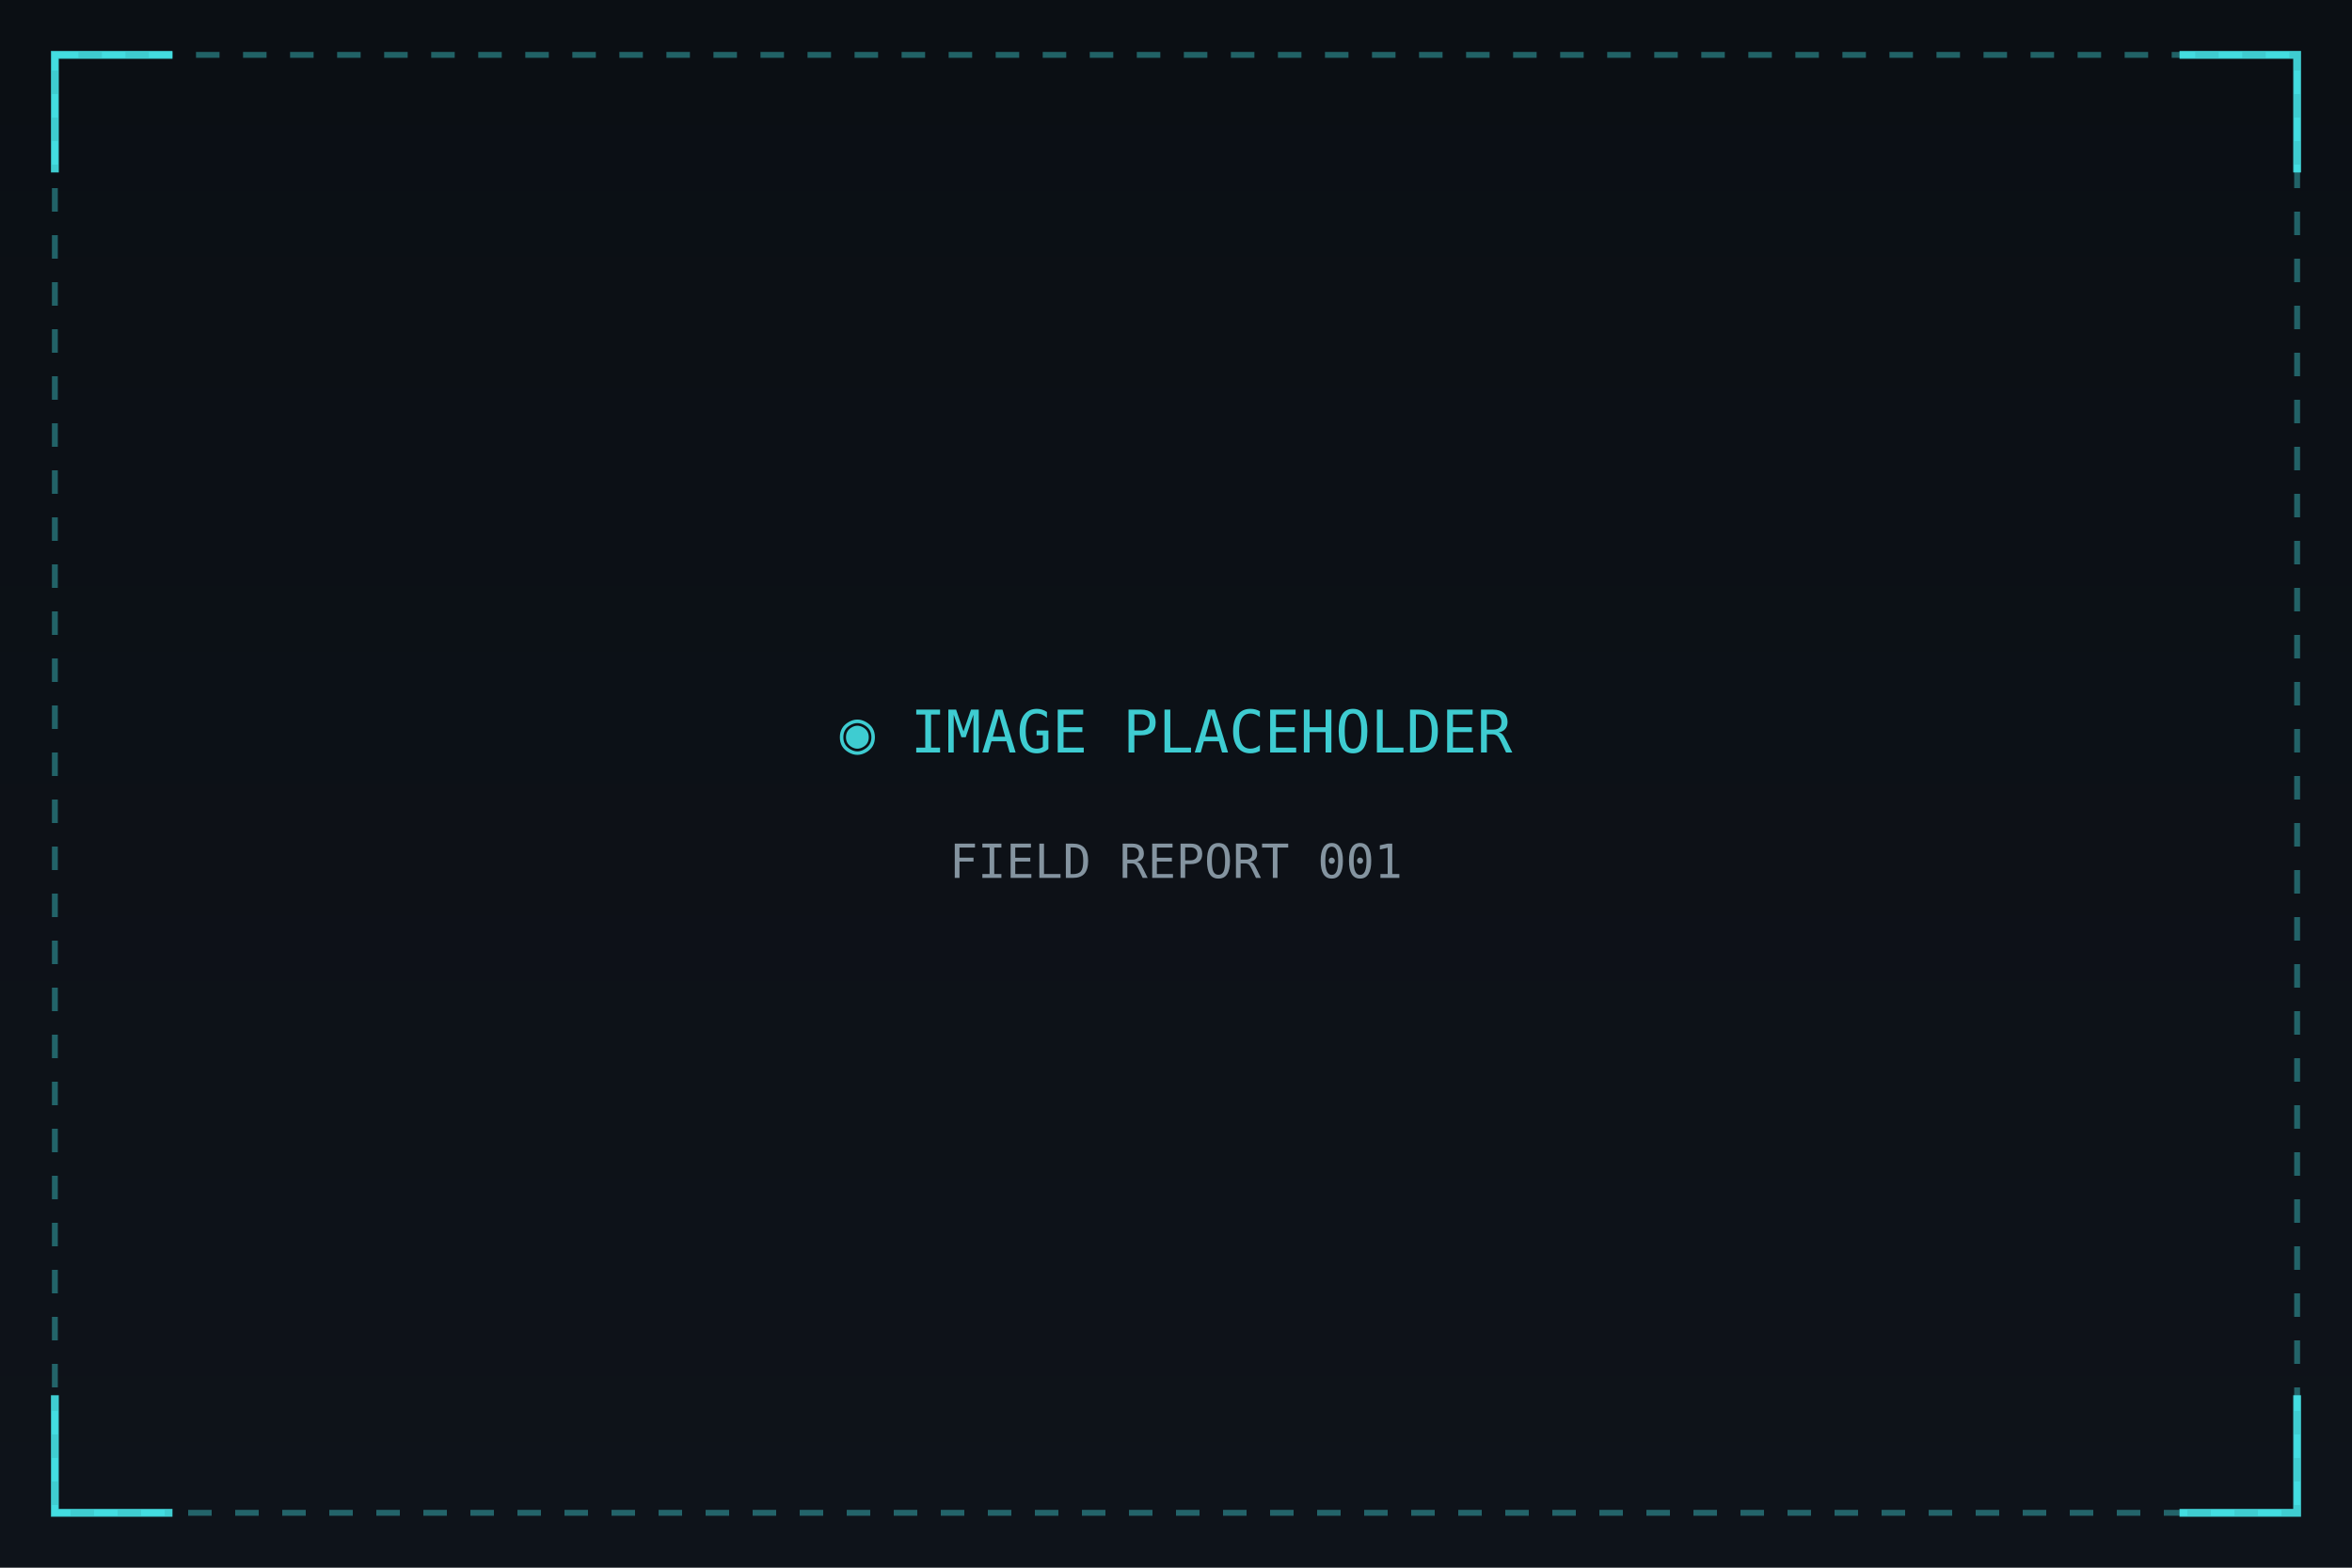
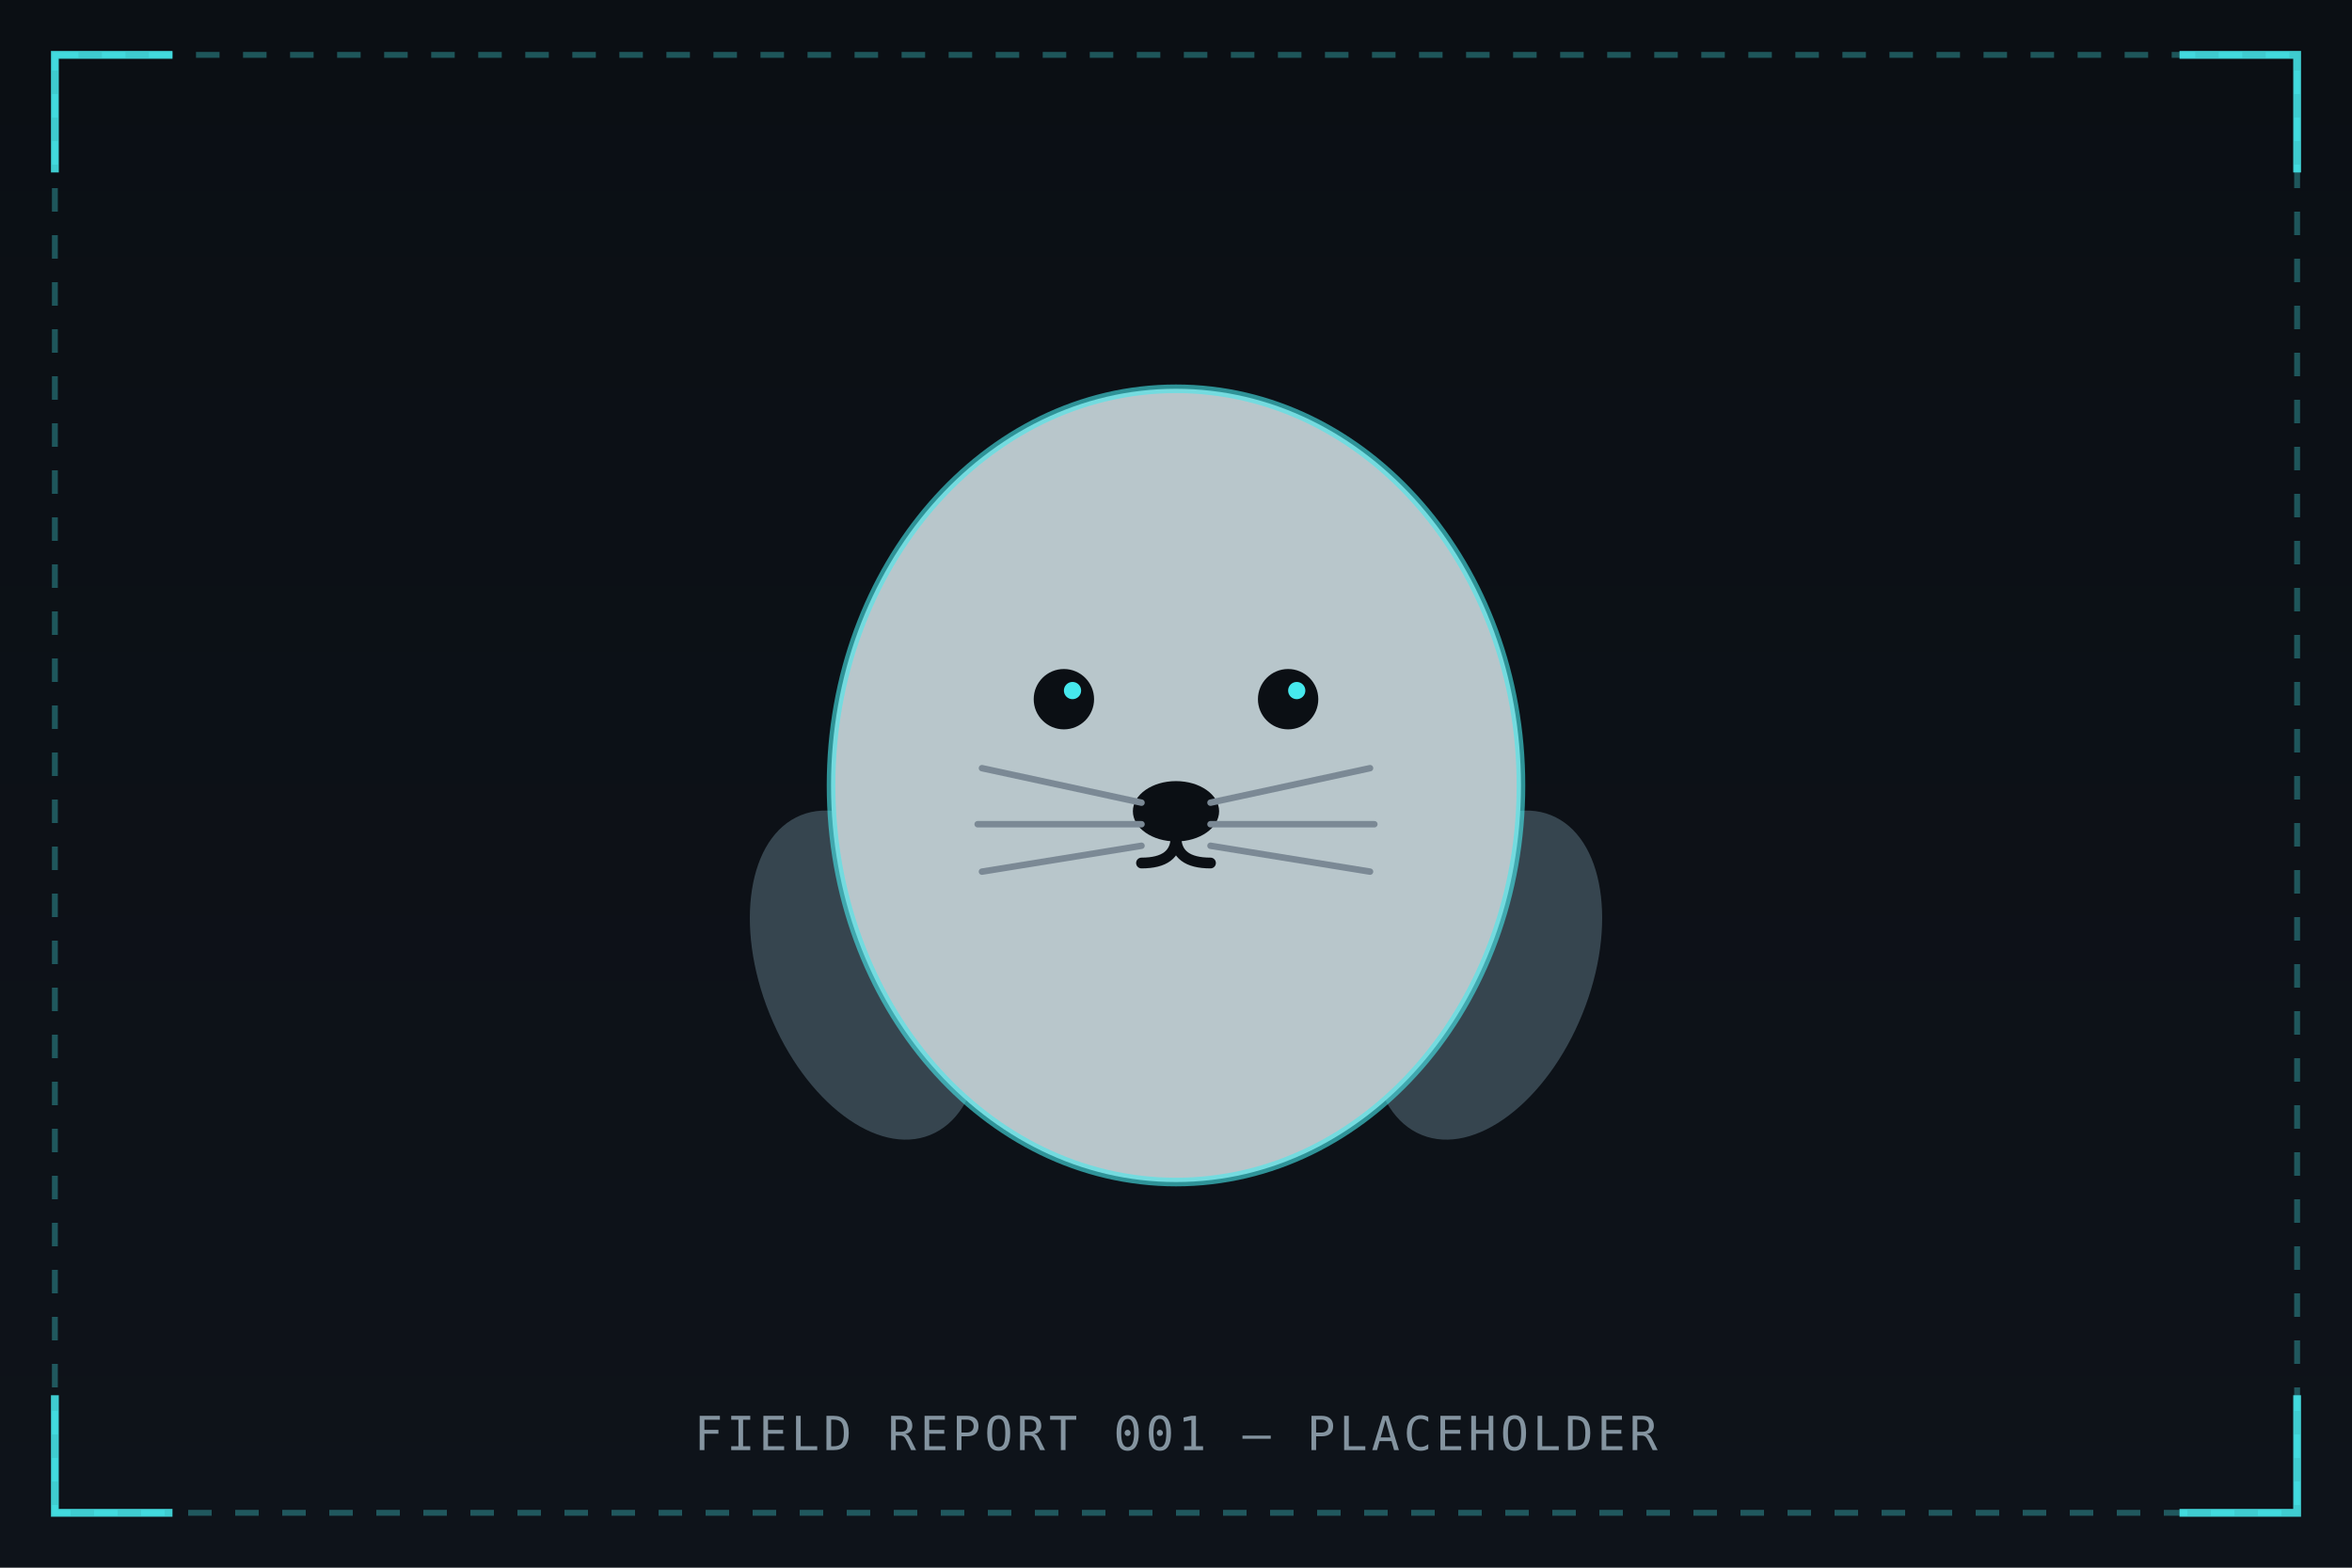
<svg xmlns="http://www.w3.org/2000/svg" width="600" height="400" viewBox="0 0 600 400">
  <defs>
    <linearGradient id="bg" x1="0" y1="0" x2="0" y2="1">
      <stop offset="0%" stop-color="#0b0f14" />
      <stop offset="100%" stop-color="#0e131a" />
    </linearGradient>
  </defs>
  <rect width="600" height="400" fill="url(#bg)" />
-   <rect x="14" y="14" width="572" height="372" fill="none" stroke="#4bfbff" stroke-opacity="0.35" stroke-width="1.5" stroke-dasharray="6 6" />
+   <rect x="14" y="14" width="572" height="372" fill="none" stroke="#4bfbff" stroke-opacity="0.3" stroke-width="1.5" stroke-dasharray="6 6" />
  <g stroke="#4bfbff" stroke-width="2" fill="none" stroke-opacity="0.8">
    <path d="M14,44 L14,14 L44,14" />
    <path d="M556,14 L586,14 L586,44" />
    <path d="M14,356 L14,386 L44,386" />
    <path d="M556,386 L586,386 L586,356" />
  </g>
-   <text x="50%" y="48%" fill="#4bfbff" font-family="monospace" font-size="15" text-anchor="middle" opacity="0.8">◉ IMAGE PLACEHOLDER</text>
-   <text x="50%" y="56%" fill="#8494a0" font-family="monospace" font-size="12" text-anchor="middle">FIELD REPORT 001</text>
+   <g transform="translate(300,185) scale(1.1)" opacity="0.92">
+     <ellipse cx="-72" cy="58" rx="24" ry="40" fill="#3a4a54" transform="rotate(-22 -72 58)" />
+     <ellipse cx="72" cy="58" rx="24" ry="40" fill="#3a4a54" transform="rotate(22 72 58)" />
+     <ellipse cx="0" cy="14" rx="80" ry="92" fill="#c7d6da" stroke="#4bfbff" stroke-opacity="0.6" stroke-width="2" />
+     <circle cx="-26" cy="-6" r="7" fill="#0b0f14" />
+     <circle cx="26" cy="-6" r="7" fill="#0b0f14" />
+     <circle cx="-24" cy="-8" r="2" fill="#4bfbff" />
+     <circle cx="28" cy="-8" r="2" fill="#4bfbff" />
+     <ellipse cx="0" cy="20" rx="10" ry="7" fill="#0b0f14" />
+     <path d="M0,26 Q0,32 -8,32" fill="none" stroke="#0b0f14" stroke-width="2.5" stroke-linecap="round" />
+     <path d="M0,26 Q0,32 8,32" fill="none" stroke="#0b0f14" stroke-width="2.5" stroke-linecap="round" />
+     <g stroke="#8494a0" stroke-width="1.5" stroke-linecap="round">
+       <path d="M-8,18 L-45,10" />
+       <path d="M-8,23 L-46,23" />
+       <path d="M-8,28 L-45,34" />
+       <path d="M8,18 L45,10" />
+       <path d="M8,23 L46,23" />
+       <path d="M8,28 L45,34" />
+     </g>
+   </g>
+   <text x="50%" y="370" fill="#8494a0" font-family="monospace" font-size="12" text-anchor="middle" letter-spacing="1">FIELD REPORT 001 — PLACEHOLDER</text>
</svg>
